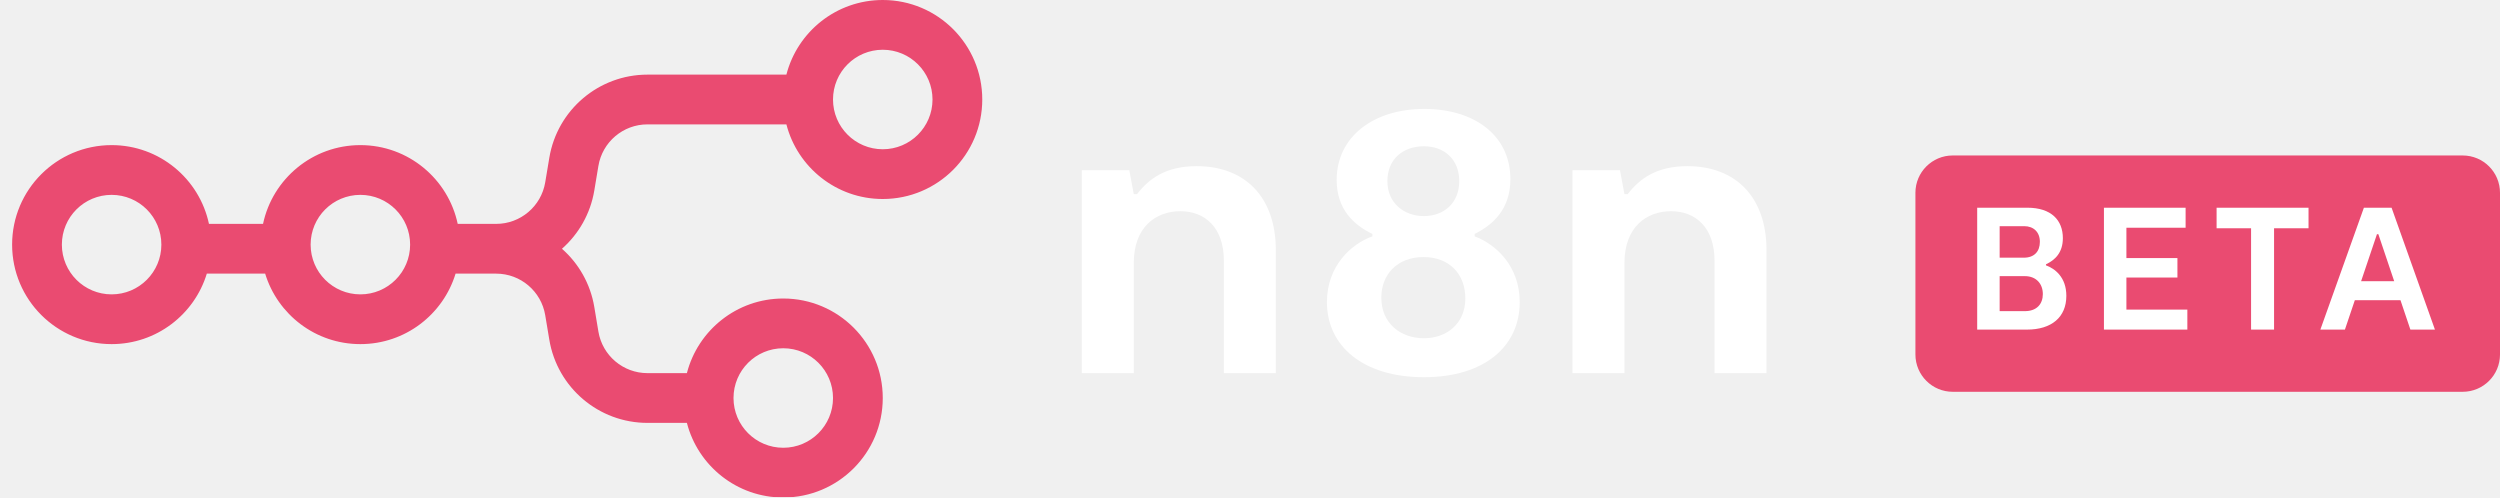
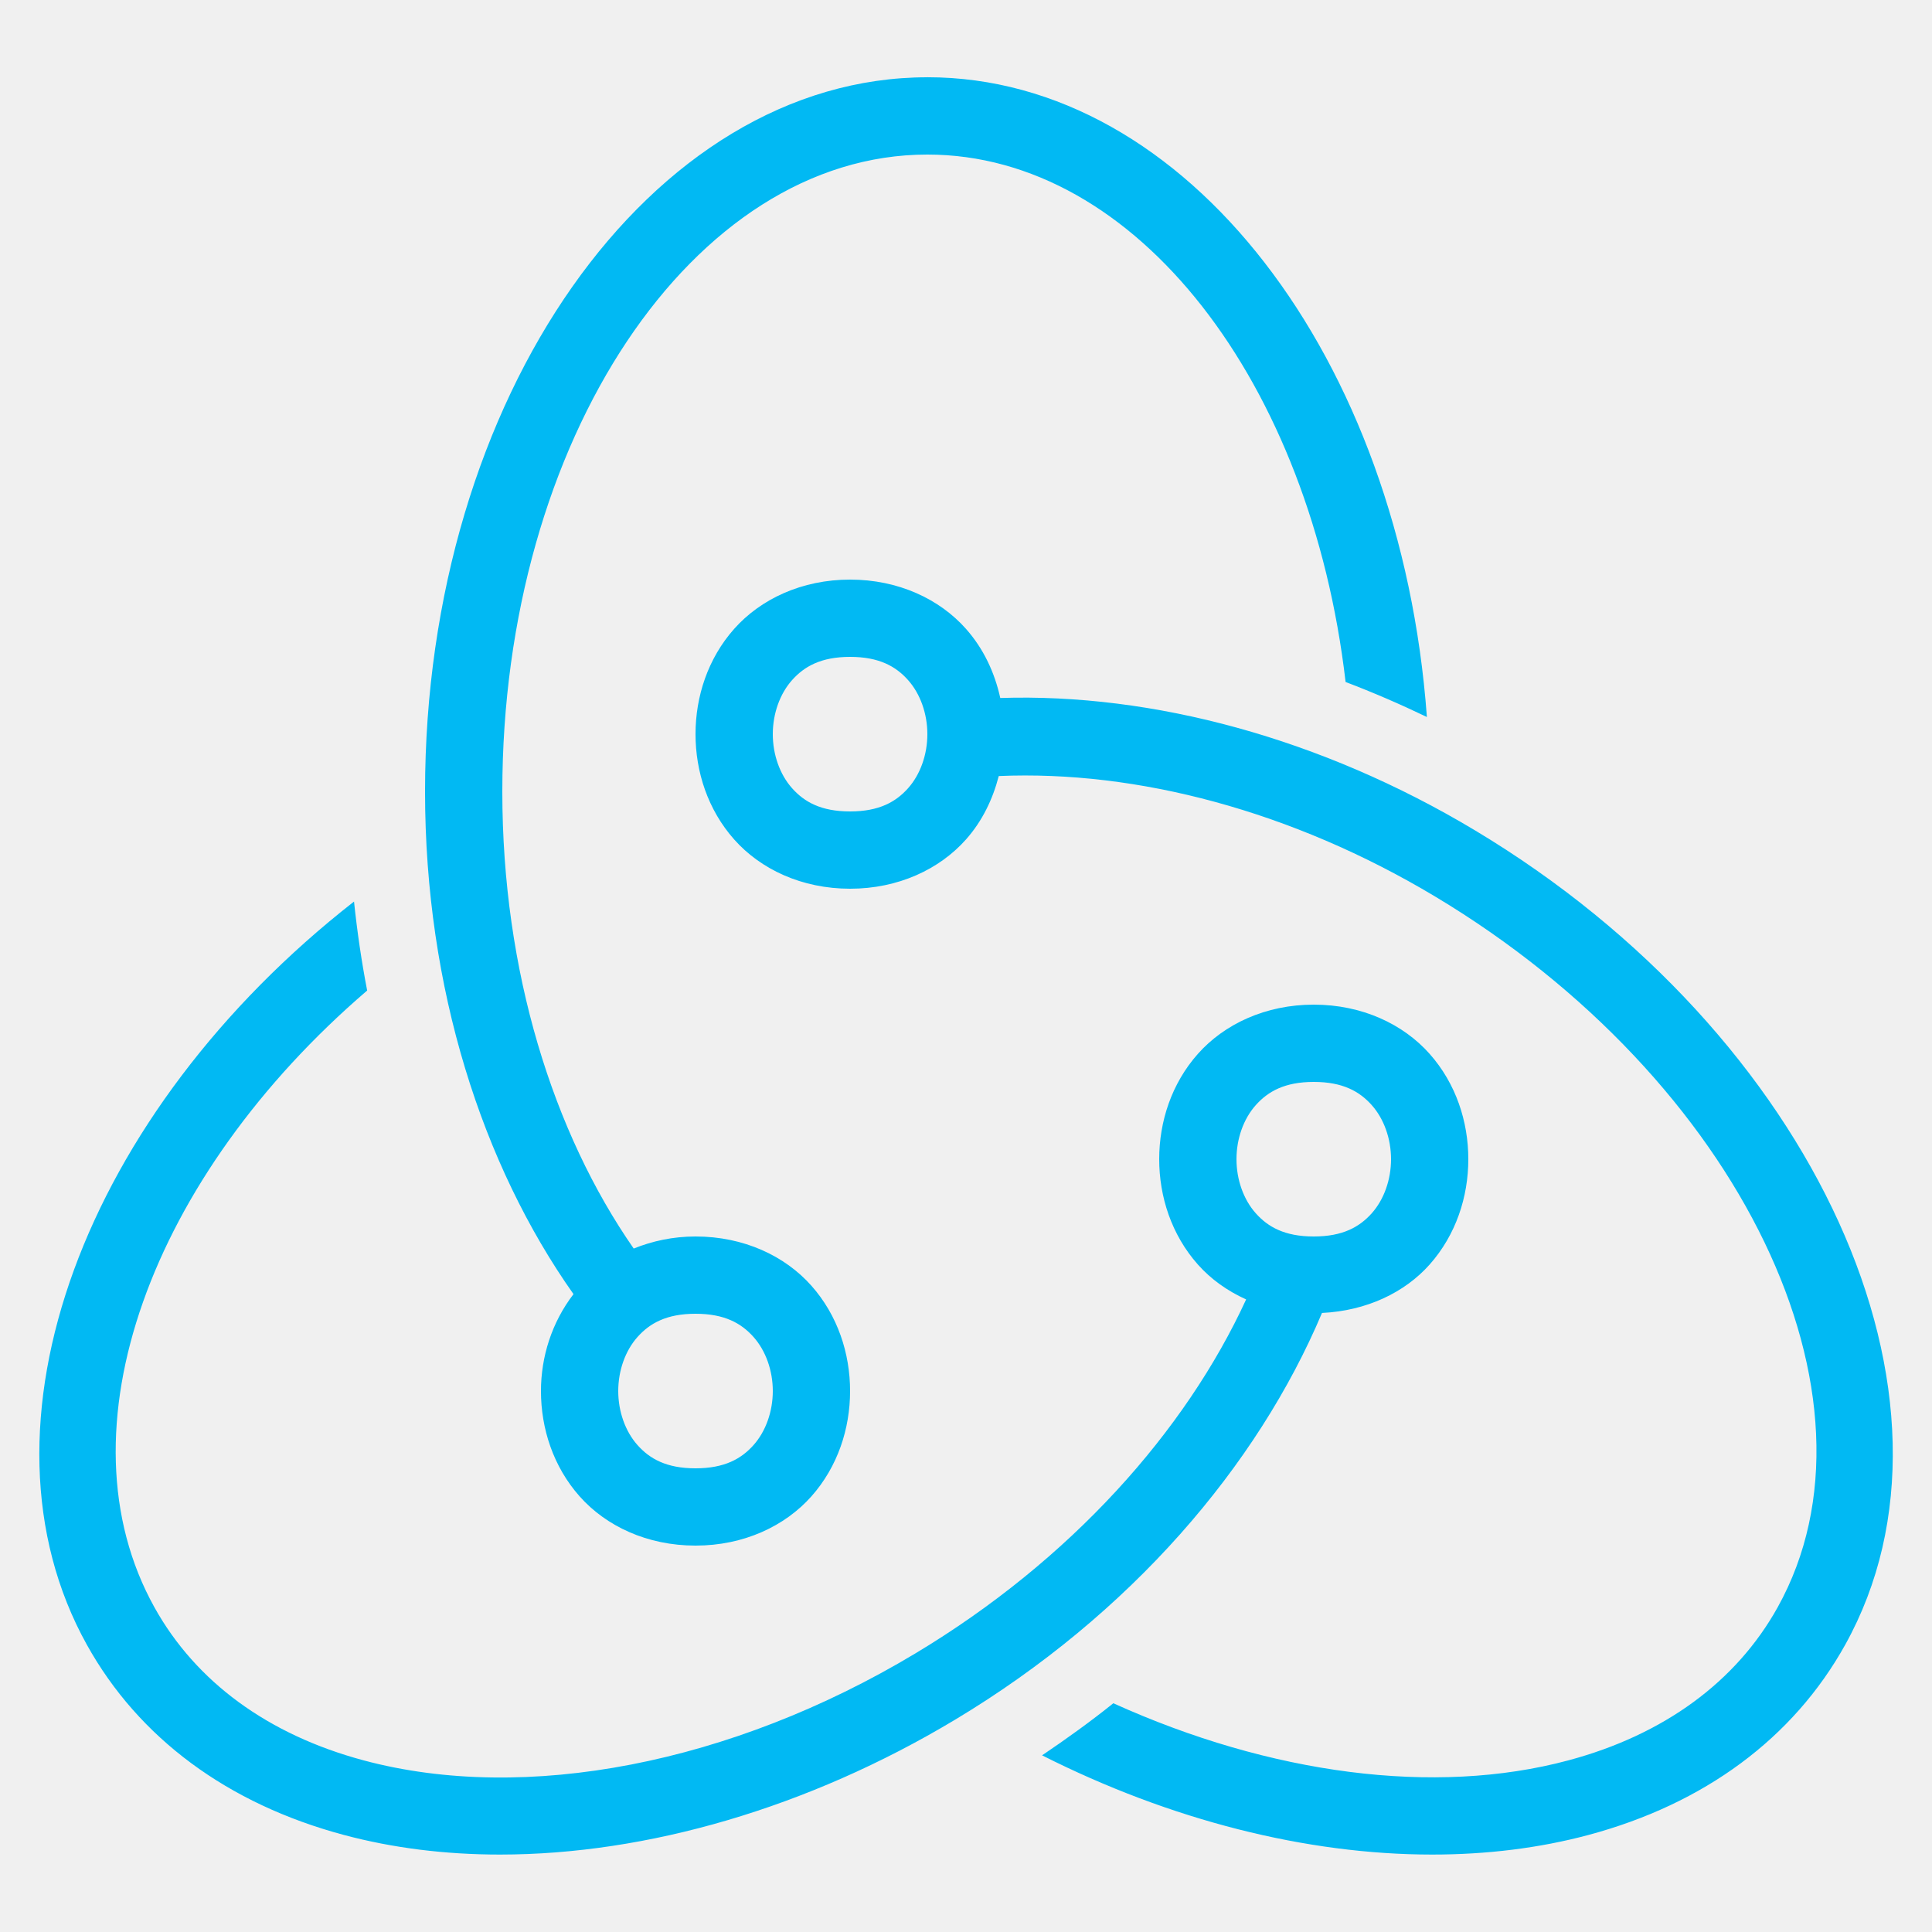
- <svg xmlns="http://www.w3.org/2000/svg" width="201" height="40" viewBox="0 0 201 40" fill="none">
-   <g clip-path="url(#clip0_1486_25932)">
-     <mask id="mask0_1486_25932" style="mask-type:luminance" maskUnits="userSpaceOnUse" x="0" y="0" width="143" height="40">
-       <path d="M143 0H0V40H143V0Z" fill="white" />
-     </mask>
-     <g mask="url(#mask0_1486_25932)">
-       <path fill-rule="evenodd" clip-rule="evenodd" d="M78.974 8C78.974 12.418 75.392 16 70.974 16C67.246 16 64.114 13.45 63.226 10H52.056C50.101 10 48.432 11.414 48.111 13.342L47.782 15.315C47.47 17.188 46.522 18.819 45.182 20C46.522 21.181 47.47 22.812 47.782 24.685L48.111 26.658C48.432 28.586 50.101 30 52.056 30H55.226C56.114 26.549 59.246 24 62.974 24C67.392 24 70.974 27.582 70.974 32C70.974 36.418 67.392 40 62.974 40C59.246 40 56.114 37.45 55.226 34H52.056C48.146 34 44.808 31.173 44.165 27.315L43.836 25.342C43.515 23.414 41.846 22 39.891 22H36.628C35.629 25.28 32.58 27.667 28.974 27.667C25.367 27.667 22.318 25.28 21.319 22H16.628C15.629 25.28 12.58 27.667 8.974 27.667C4.555 27.667 0.974 24.085 0.974 19.667C0.974 15.248 4.555 11.667 8.974 11.667C12.82 11.667 16.033 14.382 16.8 18H21.148C21.914 14.382 25.127 11.667 28.974 11.667C32.82 11.667 36.033 14.382 36.8 18H39.891C41.846 18 43.515 16.586 43.836 14.658L44.165 12.685C44.808 8.827 48.146 6 52.056 6H63.226C64.114 2.55 67.246 0 70.974 0C75.392 0 78.974 3.582 78.974 8ZM74.974 8C74.974 10.209 73.183 12 70.974 12C68.764 12 66.974 10.209 66.974 8C66.974 5.791 68.764 4 70.974 4C73.183 4 74.974 5.791 74.974 8ZM8.974 23.667C11.183 23.667 12.974 21.876 12.974 19.667C12.974 17.457 11.183 15.667 8.974 15.667C6.764 15.667 4.974 17.457 4.974 19.667C4.974 21.876 6.764 23.667 8.974 23.667ZM28.974 23.667C31.183 23.667 32.974 21.876 32.974 19.667C32.974 17.457 31.183 15.667 28.974 15.667C26.765 15.667 24.974 17.457 24.974 19.667C24.974 21.876 26.765 23.667 28.974 23.667ZM62.974 36C65.183 36 66.974 34.209 66.974 32C66.974 29.791 65.183 28 62.974 28C60.764 28 58.974 29.791 58.974 32C58.974 34.209 60.764 36 62.974 36Z" fill="#EA4B71" />
-       <path d="M86.978 30.001H91.155V21.158C91.155 18.254 92.918 16.981 94.908 16.981C96.866 16.981 98.4 18.286 98.4 20.962V30.001H102.576V20.114C102.576 15.839 100.096 13.359 96.213 13.359C93.766 13.359 92.395 14.338 91.416 15.61H91.155L90.796 13.685H86.978V30.001Z" fill="white" />
-       <path d="M118.563 19.004V18.808C119.999 18.09 121.435 16.85 121.435 14.403C121.435 10.879 118.53 8.758 114.517 8.758C110.405 8.758 107.468 11.009 107.468 14.468C107.468 16.818 108.839 18.09 110.34 18.808V19.004C108.676 19.591 106.685 21.354 106.685 24.29C106.685 27.847 109.622 30.327 114.484 30.327C119.346 30.327 122.185 27.847 122.185 24.29C122.185 21.354 120.227 19.624 118.563 19.004ZM114.484 11.76C116.116 11.76 117.323 12.804 117.323 14.566C117.323 16.328 116.083 17.373 114.484 17.373C112.885 17.373 111.547 16.328 111.547 14.566C111.547 12.771 112.82 11.76 114.484 11.76ZM114.484 27.195C112.591 27.195 111.058 25.987 111.058 23.931C111.058 22.072 112.33 20.668 114.451 20.668C116.54 20.668 117.813 22.039 117.813 23.997C117.813 25.987 116.344 27.195 114.484 27.195Z" fill="white" />
-       <path d="M126.428 30.001H130.605V21.158C130.605 18.254 132.367 16.981 134.358 16.981C136.316 16.981 137.849 18.286 137.849 20.962V30.001H142.026V20.114C142.026 15.839 139.546 13.359 135.663 13.359C133.216 13.359 131.845 14.338 130.866 15.61H130.605L130.246 13.685H126.428V30.001Z" fill="white" />
+ <svg xmlns="http://www.w3.org/2000/svg" viewBox="0,0,256,256" width="50px" height="50px">
+   <g fill="#01b9f3" fill-rule="nonzero" stroke="none" stroke-width="1" stroke-linecap="butt" stroke-linejoin="miter" stroke-miterlimit="10" stroke-dasharray="" stroke-dashoffset="0" font-family="none" font-weight="none" font-size="none" text-anchor="none" style="mix-blend-mode: normal">
+     <g transform="scale(5.12,5.12)">
+       <path d="M24,2c-7.168,0 -13,8.292 -13,18.486c0,5.095 1.485,9.668 3.842,13.006c-0.563,0.734 -0.842,1.623 -0.842,2.508c0,0.972 0.319,1.958 1.002,2.727c0.683,0.769 1.748,1.273 2.998,1.273c1.25,0 2.315,-0.505 2.998,-1.273c0.683,-0.769 1.002,-1.754 1.002,-2.727c0,-0.972 -0.319,-1.958 -1.002,-2.727c-0.683,-0.769 -1.748,-1.273 -2.998,-1.273c-0.582,0 -1.118,0.118 -1.6,0.312c-2.083,-2.995 -3.4,-7.168 -3.4,-11.826c0,-9.091 4.935,-16.486 11,-16.486c5.419,0 9.923,5.909 10.824,13.65c0.707,0.269 1.409,0.572 2.104,0.906c-0.681,-9.29 -6.218,-16.557 -12.928,-16.557zM22,15c-1.25,0 -2.315,0.505 -2.998,1.273c-0.683,0.769 -1.002,1.754 -1.002,2.727c0,0.972 0.319,1.958 1.002,2.727c0.683,0.769 1.748,1.273 2.998,1.273c1.25,0 2.315,-0.505 2.998,-1.273c0.427,-0.48 0.696,-1.049 0.85,-1.643c3.578,-0.154 7.598,0.903 11.295,3.119c7.894,4.732 11.87,12.984 8.863,18.393c-1.074,1.931 -2.949,3.302 -5.42,3.963c-3.462,0.928 -7.714,0.357 -11.773,-1.479c-0.586,0.471 -1.206,0.917 -1.844,1.348c3.325,1.679 6.844,2.568 10.094,2.568c1.411,0 2.771,-0.166 4.041,-0.506c3.007,-0.805 5.307,-2.508 6.65,-4.924c3.524,-6.342 -0.775,-15.797 -9.584,-21.078c-3.976,-2.385 -8.344,-3.552 -12.283,-3.424c-0.143,-0.648 -0.426,-1.27 -0.889,-1.791c-0.683,-0.769 -1.748,-1.273 -2.998,-1.273zM22,17c0.75,0 1.185,0.245 1.502,0.602c0.317,0.356 0.498,0.871 0.498,1.398c0,0.528 -0.181,1.042 -0.498,1.398c-0.317,0.356 -0.752,0.602 -1.502,0.602c-0.75,0 -1.185,-0.245 -1.502,-0.602c-0.317,-0.356 -0.498,-0.871 -0.498,-1.398c0,-0.528 0.181,-1.042 0.498,-1.398c0.317,-0.356 0.752,-0.602 1.502,-0.602zM9.162,23.332c-6.964,5.44 -10.06,13.574 -6.914,19.234c1.343,2.416 3.643,4.117 6.65,4.922c1.271,0.34 2.63,0.508 4.041,0.508c3.8,0 7.972,-1.208 11.768,-3.484c4.556,-2.731 7.837,-6.579 9.506,-10.533c1.155,-0.055 2.142,-0.529 2.785,-1.252c0.683,-0.769 1.002,-1.754 1.002,-2.727c0,-0.972 -0.319,-1.958 -1.002,-2.727c-0.683,-0.769 -1.748,-1.273 -2.998,-1.273c-1.25,0 -2.315,0.505 -2.998,1.273c-0.683,0.769 -1.002,1.754 -1.002,2.727c0,0.972 0.319,1.958 1.002,2.727c0.332,0.374 0.758,0.681 1.248,0.902c-1.568,3.409 -4.535,6.748 -8.572,9.168c-4.75,2.849 -10.082,3.882 -14.264,2.762c-2.472,-0.662 -4.345,-2.032 -5.418,-3.963c-2.542,-4.573 -0.081,-11.168 5.506,-15.961c-0.145,-0.751 -0.258,-1.521 -0.34,-2.303zM34,28c0.75,0 1.185,0.245 1.502,0.602c0.317,0.356 0.498,0.871 0.498,1.398c0,0.528 -0.181,1.042 -0.498,1.398c-0.317,0.356 -0.752,0.602 -1.502,0.602c-0.75,0 -1.185,-0.245 -1.502,-0.602c-0.317,-0.356 -0.498,-0.871 -0.498,-1.398c0,-0.528 0.181,-1.042 0.498,-1.398c0.317,-0.356 0.752,-0.602 1.502,-0.602zM18,34c0.75,0 1.185,0.245 1.502,0.602c0.317,0.356 0.498,0.871 0.498,1.398c0,0.528 -0.181,1.042 -0.498,1.398c-0.317,0.356 -0.752,0.602 -1.502,0.602c-0.75,0 -1.185,-0.245 -1.502,-0.602c-0.317,-0.356 -0.498,-0.871 -0.498,-1.398c0,-0.528 0.181,-1.042 0.498,-1.398c0.317,-0.356 0.752,-0.602 1.502,-0.602z" />
    </g>
-     <path d="M198 12.5H157C155.343 12.5 154 13.843 154 15.5V28.5C154 30.157 155.343 31.5 157 31.5H198C199.657 31.5 201 30.157 201 28.5V15.5C201 13.843 199.657 12.5 198 12.5Z" fill="#EA4B71" />
-     <path d="M164.496 21.334C165.196 21.586 166.134 22.272 166.134 23.784C166.134 25.506 164.944 26.5 162.97 26.5H158.966V16.7H162.998C164.93 16.7 165.854 17.708 165.854 19.15C165.854 20.326 165.21 20.914 164.496 21.25V21.334ZM160.772 18.184V20.718H162.718C163.558 20.718 164.006 20.214 164.006 19.444C164.006 18.66 163.502 18.184 162.746 18.184H160.772ZM162.802 25.016C163.754 25.016 164.244 24.442 164.244 23.644C164.244 22.818 163.712 22.202 162.802 22.202H160.772V25.016H162.802ZM170.963 24.89H175.863V26.5H169.157V16.7H175.723V18.31H170.963V20.746H175.065V22.314H170.963V24.89ZM185.606 16.7V18.352H182.834V26.5H180.986V18.352H178.214V16.7H185.606ZM193.795 26.5L192.997 24.134H189.329L188.531 26.5H186.557L190.057 16.7H192.283L195.769 26.5H193.795ZM189.833 22.608H192.493L191.219 18.828H191.107L189.833 22.608Z" fill="white" />
  </g>
-   <defs>
-     <clipPath id="clip0_1486_25932">
-       <rect width="201" height="40" fill="white" />
-     </clipPath>
-   </defs>
</svg>
